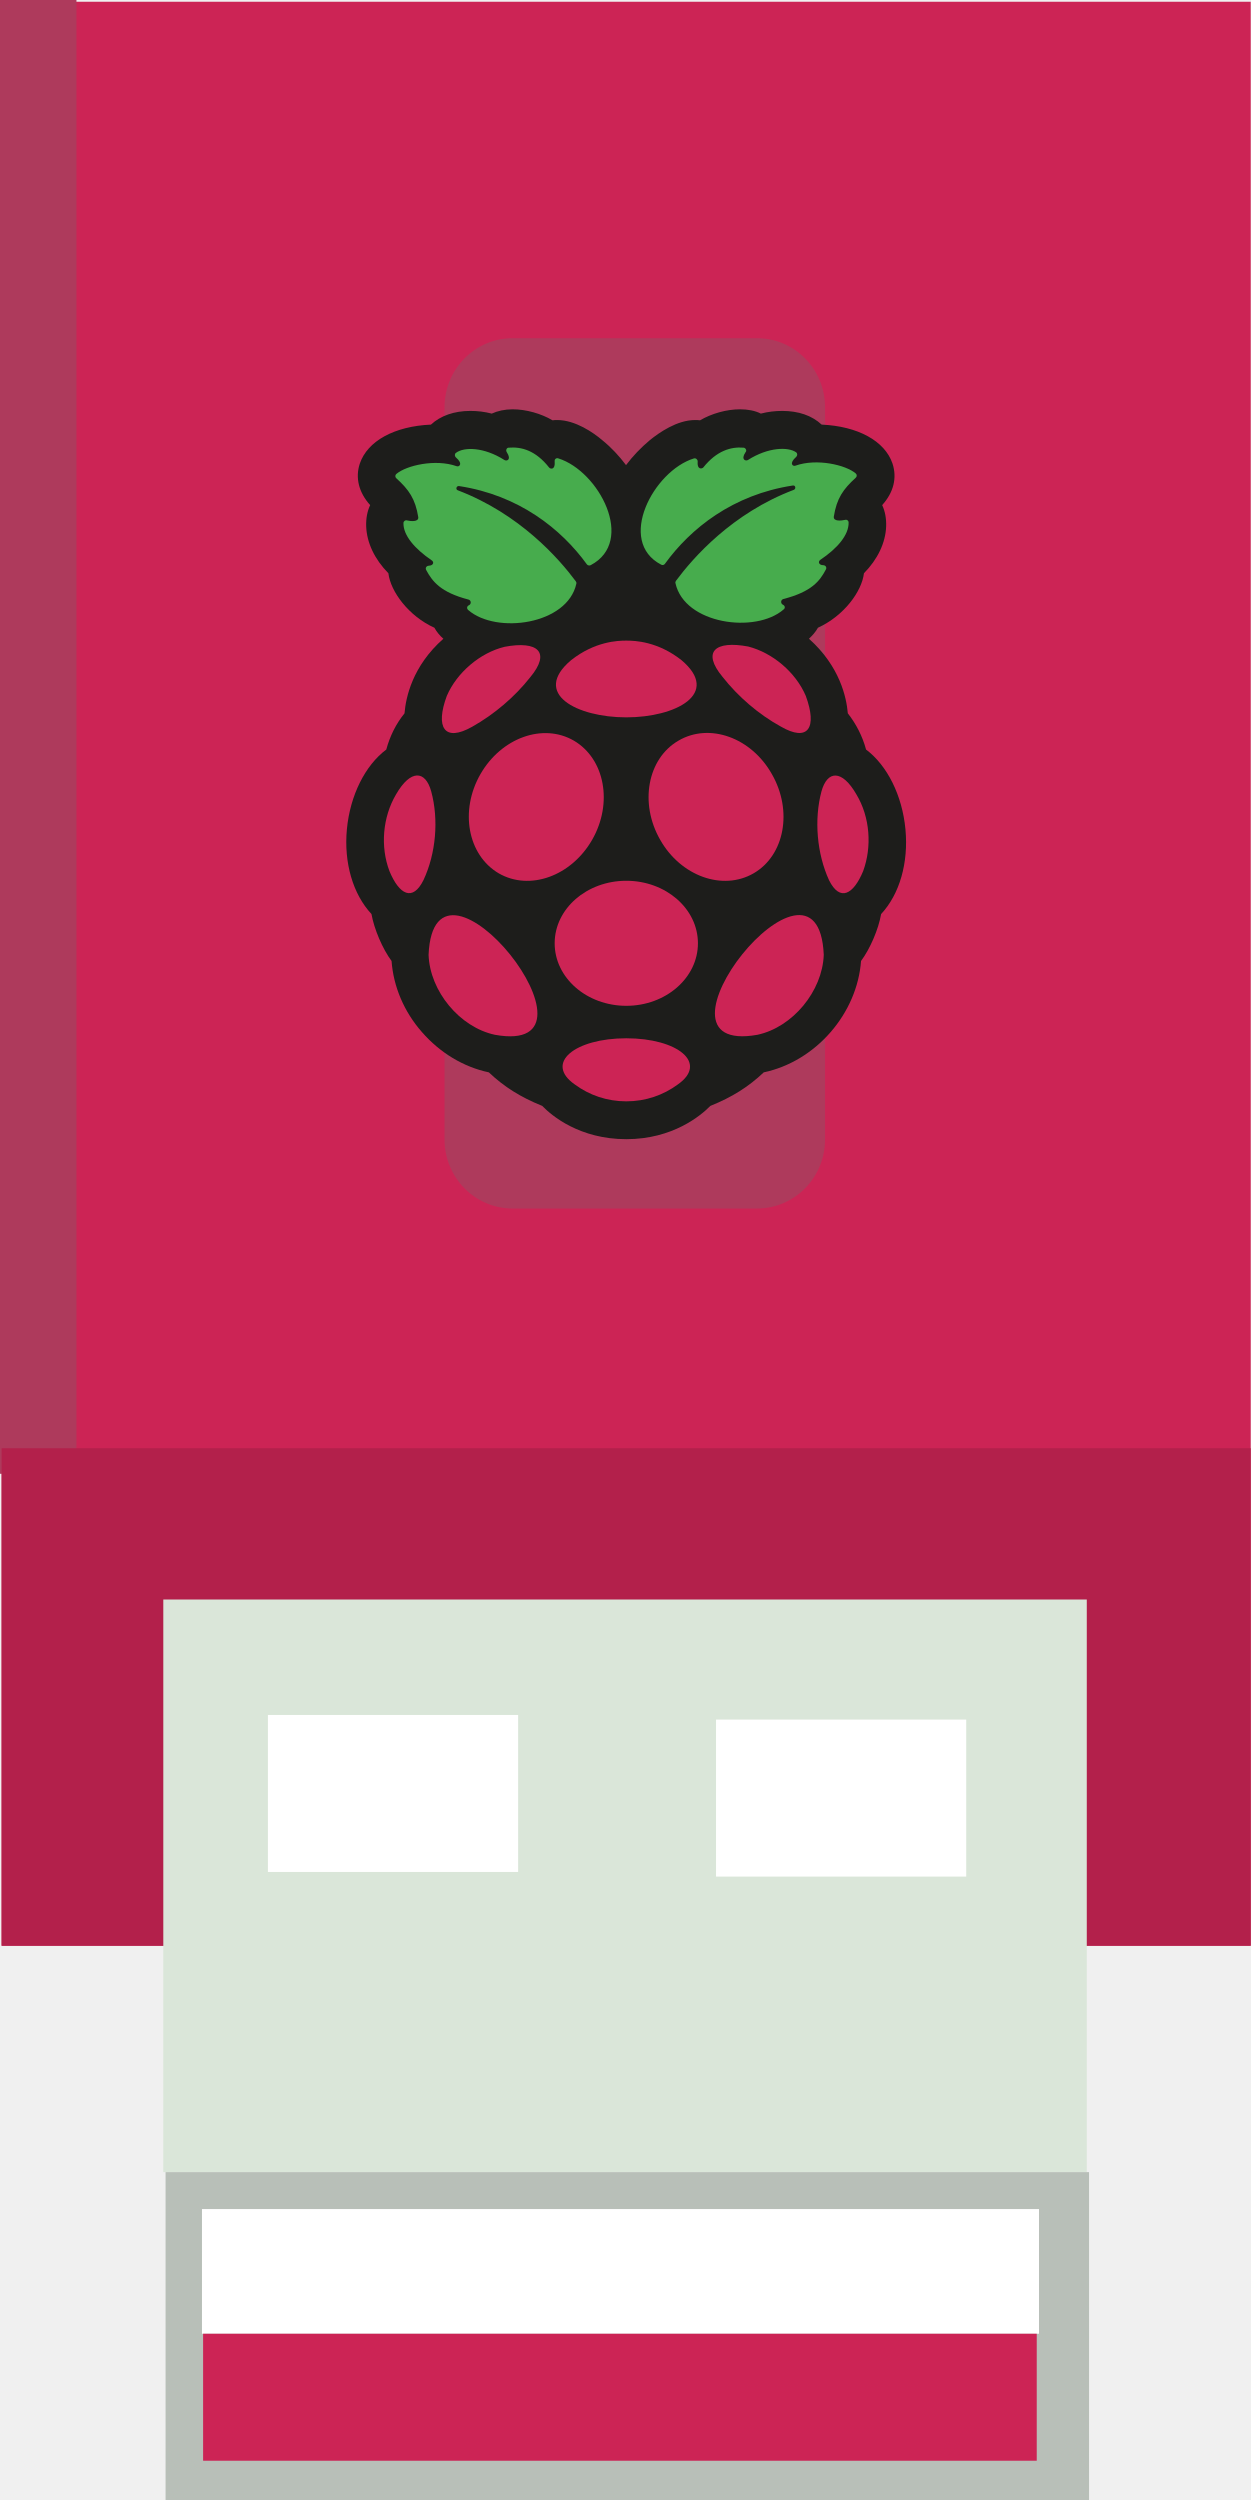
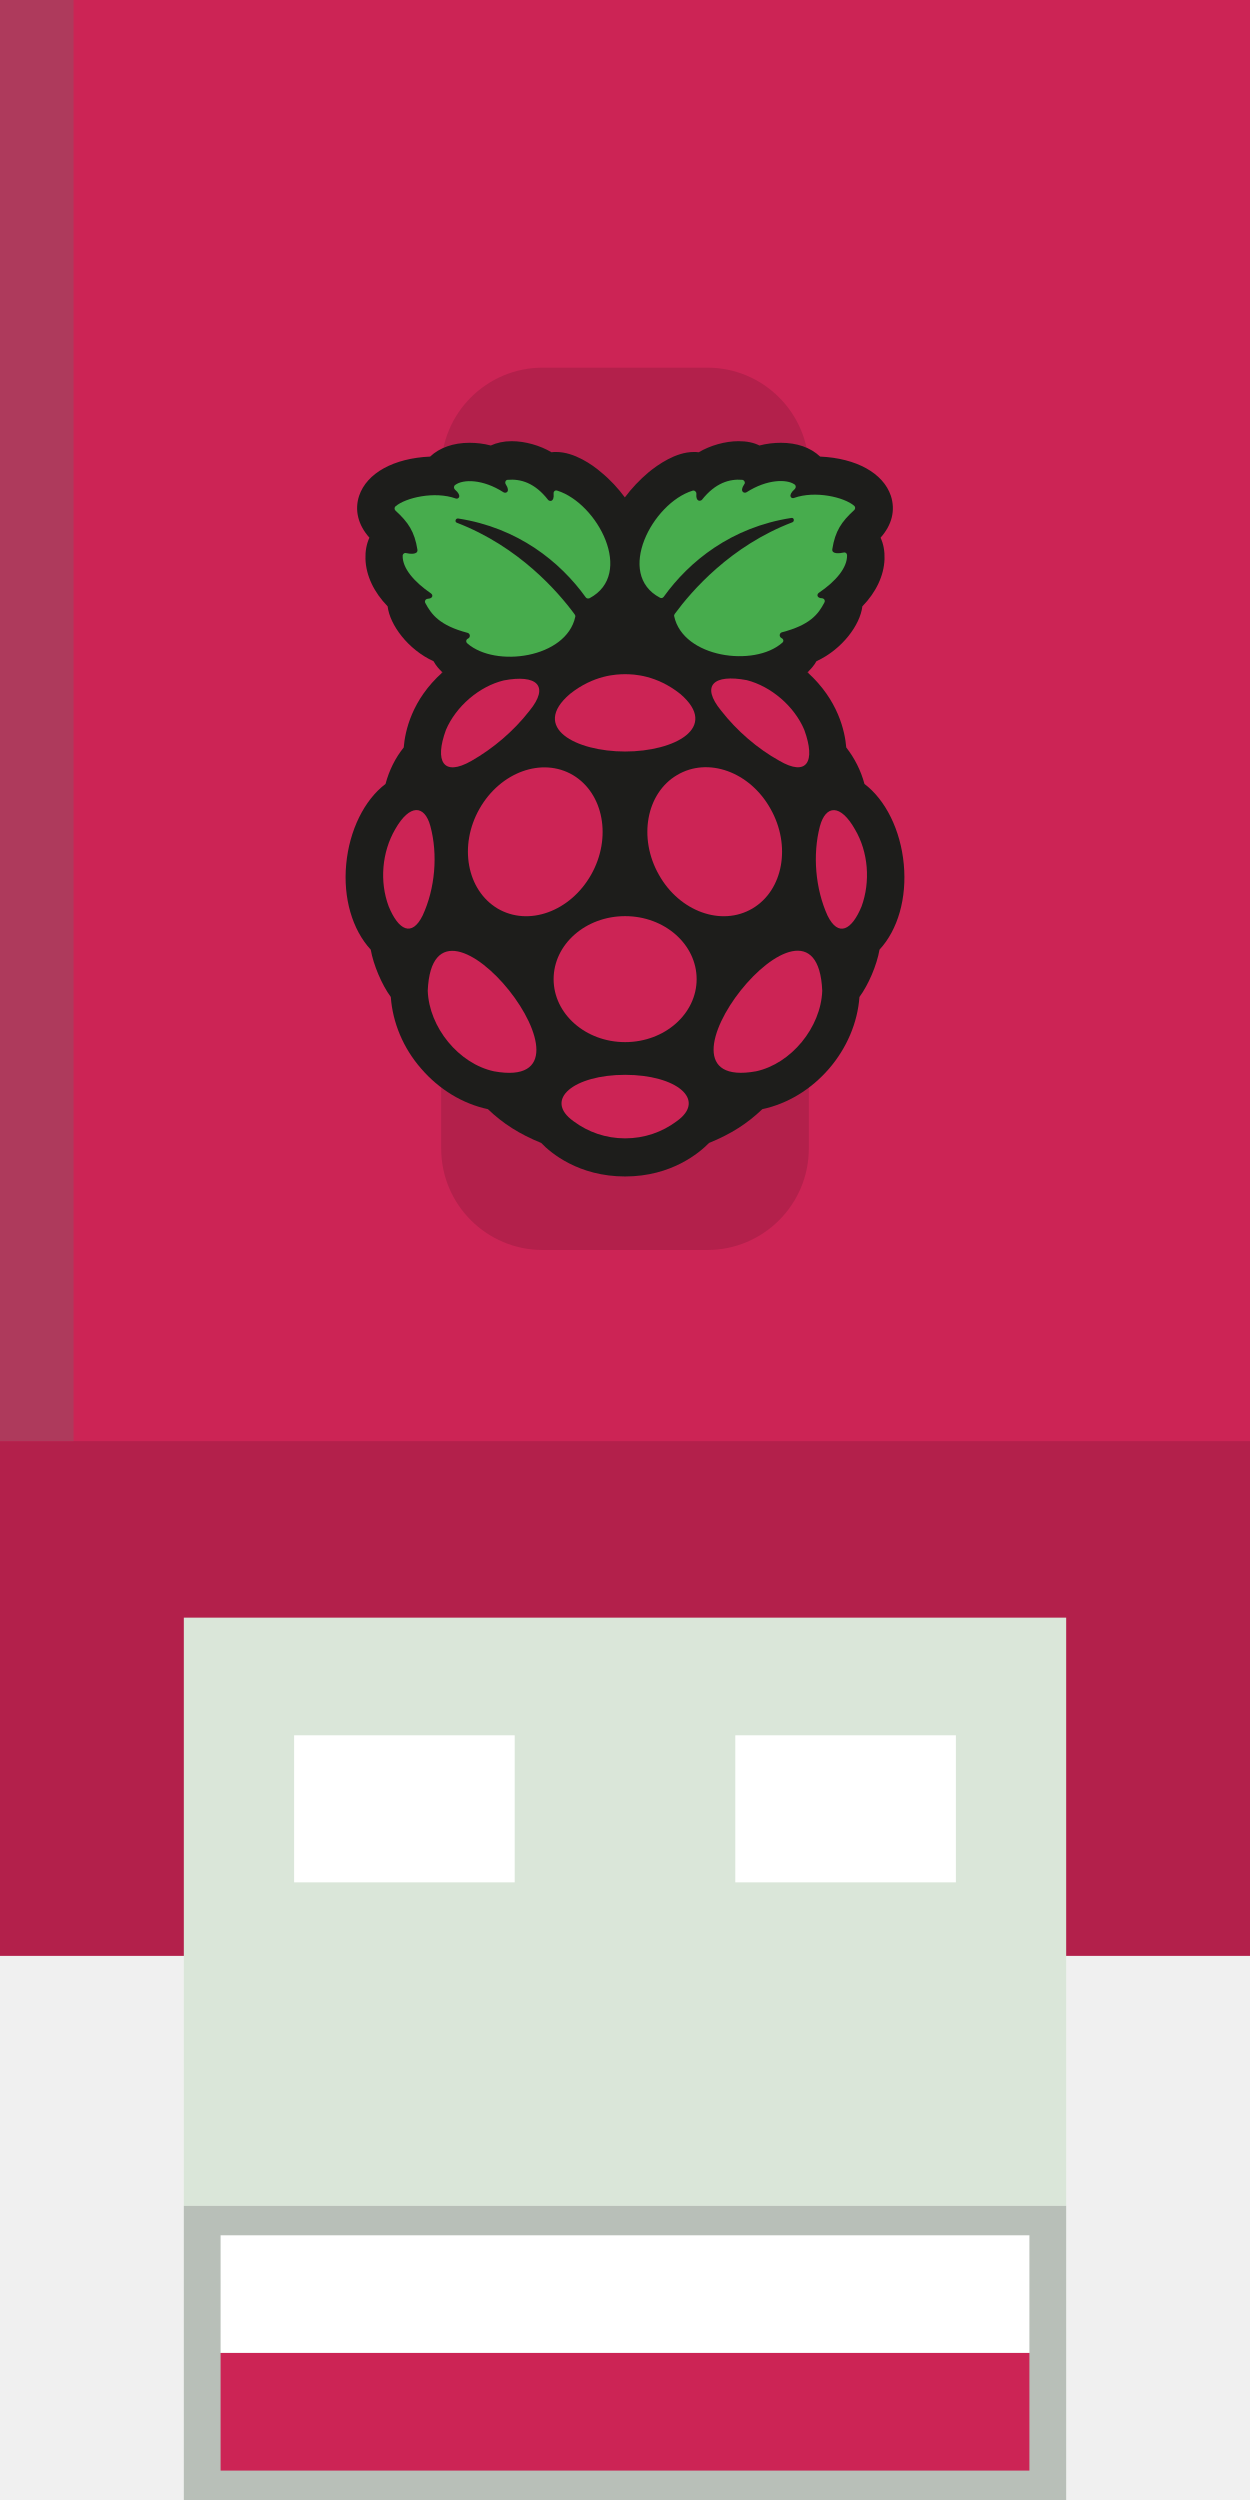
- <svg xmlns="http://www.w3.org/2000/svg" width="85.11" height="170.119" viewBox="0 0 85.11 170.119" version="1.1" id="svg5" xml:space="preserve">
+ <svg xmlns="http://www.w3.org/2000/svg" width="85" height="170" viewBox="0 0 85 170" version="1.1" id="svg5" xml:space="preserve">
  <defs id="defs2" />
-   <g id="layer3" transform="translate(-364.8904,-120.6244)">
-     <g id="g2553" clip-path="none" transform="matrix(1,0,0,1.015107,4.7209464e-6,-1.82402)">
-       <rect style="fill:#cc2455;fill-opacity:1;stroke-width:11.395;stroke-linejoin:bevel;paint-order:stroke markers fill" id="rect2459" width="242.911" height="372.414" x="753.213" y="-511.374" transform="matrix(0.3499221,0,0,0.3499221,101.4342,299.6842)" ry="0" />
-       <rect style="fill:#ae3a5c;fill-opacity:1;stroke-width:2.367;stroke-linejoin:bevel;paint-order:stroke markers fill" id="rect2462-0" width="5.203" height="98.796" x="364.89" y="120.626" ry="0" />
-       <rect style="fill:#ae3a5c;fill-opacity:1;stroke-width:4.057;stroke-linejoin:bevel;paint-order:stroke markers fill" id="rect2462-0-5" width="25.893" height="58.342" x="395.14" y="143.297" ry="4.632" />
-       <rect style="fill:#b3204b;fill-opacity:1;stroke-width:3.267;stroke-linejoin:bevel;paint-order:stroke markers fill" id="rect2462" width="85" height="33.351" x="365" y="217.708" ry="0" />
-     </g>
-     <g id="g4296" transform="matrix(1.002431,0,0,1.017574,-0.7276869,-2.121989)">
-       <rect style="fill:#dae6d9;fill-opacity:1;stroke-width:3.544;stroke-linejoin:bevel;paint-order:stroke markers fill" id="rect3049" width="62.688" height="38.292" x="375.817" y="227.59" ry="0" />
-       <rect style="fill:#b8bfb8;fill-opacity:1;stroke-width:2.681;stroke-linejoin:bevel;paint-order:stroke markers fill" id="rect3049-4" width="62.688" height="21.925" x="375.971" y="265.882" ry="0" />
-       <rect style="fill:#ffffff;fill-opacity:1;stroke-width:4;stroke-linejoin:bevel;paint-order:stroke markers fill" id="rect3335" width="16.984" height="10.499" x="382.919" y="235.31" />
-       <rect style="fill:#ffffff;fill-opacity:1;stroke-width:4;stroke-linejoin:bevel;paint-order:stroke markers fill" id="rect3335-5" width="16.984" height="10.499" x="413.337" y="235.619" />
-       <rect style="fill:#ffffff;fill-opacity:1;stroke-width:6.52;stroke-linejoin:bevel;paint-order:stroke markers fill" id="rect3335-5-8" width="56.82" height="8.338" x="378.442" y="268.352" />
-       <rect style="fill:#cc2455;fill-opacity:1;stroke-width:6.566;stroke-linejoin:bevel;paint-order:stroke markers fill" id="rect3335-5-8-5" width="56.589" height="8.492" x="378.519" y="276.69" />
-     </g>
-     <g id="g446-6-5" style="clip-rule:evenodd;fill-rule:evenodd;stroke-linejoin:round;stroke-miterlimit:2" transform="matrix(0.1798767,0,0,0.182594,388.4596,148.4769)">
+   <g id="layer2">
+     <rect style="fill:#cc2455;fill-opacity:1;stroke-width:4;stroke-linejoin:bevel;paint-order:stroke markers fill" id="rect6295" width="85" height="100" x="0" y="0" />
+     <rect style="fill:#b3204b;fill-opacity:1;stroke-width:4;stroke-linejoin:bevel;paint-order:stroke markers fill" id="rect6453" width="25" height="60" x="30" y="25" ry="6.904" />
+     <rect style="fill:#b3204b;fill-opacity:1;stroke-width:3.242;stroke-linejoin:bevel;paint-order:stroke markers fill" id="rect6445" width="85" height="35" x="0" y="98" />
+     <rect style="fill:#dae6d9;fill-opacity:1;stroke-width:4;stroke-linejoin:bevel;paint-order:stroke markers fill" id="rect6525" width="60" height="40" x="12.5" y="110" />
+     <g id="g446-6-5" style="clip-rule:evenodd;fill-rule:evenodd;stroke-linejoin:round;stroke-miterlimit:2" transform="matrix(0.1794405,0,0,0.1838235,23.5058,30.00001)">
      <path d="m 211.5,156.5 c -1.2,-12.6 -6.9,-23.8 -14.9,-29.7 -1.4,-5.1 -3.8,-9.6 -6.9,-13.5 -0.5,-5.9 -3,-17.5 -14.7,-27.8 1.3,-1.2 2.5,-2.5 3.4,-4.1 C 188.2,77 195,67.9 195.8,61.1 201,55.9 204,49.7 204.2,43.6 204.3,40.7 203.8,38 202.7,35.7 207,31 208.4,25.6 206.6,20.2 203.7,11.8 193.5,6.3 179.8,5.7 176.1,2.3 171,0.6 164.9,0.6 c -2.6,0 -5.4,0.3 -8.1,1 C 154.6,0.5 151.9,0 148.9,0 143.8,0 138.1,1.6 133.8,4.1 133.1,4 132.5,4 131.9,4 c -6.8,0 -13.6,4.7 -17.1,7.5 -3.4,2.8 -6.5,6 -9,9.3 -2.5,-3.3 -5.6,-6.6 -9,-9.3 C 93.5,8.7 86.6,4 79.8,4 79.2,4 78.6,4 78,4.1 73.7,1.6 68,0 62.9,0 59.9,0 57.2,0.6 55,1.6 52.3,0.9 49.6,0.6 46.9,0.6 40.8,0.6 35.6,2.4 32,5.7 18.2,6.3 8,11.8 5.1,20.2 3.3,25.5 4.7,31 9,35.7 c -1.1,2.3 -1.6,5 -1.5,7.9 0.2,6.1 3.2,12.3 8.4,17.5 0.8,6.8 7.7,16 17.4,20.3 0.9,1.6 2.1,3 3.4,4.1 C 25,95.7 22.5,107.3 22,113.3 c -3.2,3.9 -5.5,8.4 -6.9,13.5 -8,5.9 -13.7,17.1 -14.9,29.7 -1.2,12.5 2.3,24.2 9.3,31.6 1,5.6 4.2,13 7.6,17.5 0.7,9.5 4.7,18.9 11.5,26.5 6.8,7.7 15.7,13 25.3,15 5.8,5.4 11.9,9.2 20.2,12.5 3.6,3.7 14.2,12.4 31.8,12.4 17.6,0 28.2,-8.8 31.8,-12.4 8.3,-3.3 14.4,-7.1 20.2,-12.5 9.6,-2 18.5,-7.3 25.3,-15 6.7,-7.6 10.8,-17 11.5,-26.5 3.4,-4.5 6.6,-11.8 7.6,-17.5 7,-7.4 10.4,-19.1 9.2,-31.6 z" style="fill:#1d1d1b;fill-rule:nonzero" id="path418-7-7" />
      <path d="m 131.5,18.3 c 0.7,-0.2 1.4,0.4 1.4,1.1 -0.3,3.2 1.6,2.8 2.1,2.3 5.1,-6.3 10.5,-7.8 15.3,-7.4 0.8,0.1 1.3,1.1 0.7,1.7 -1.9,2.8 0.1,3.4 0.9,2.9 7.8,-4.9 15.3,-4.9 18.2,-2.9 0.6,0.4 0.6,1.2 0.1,1.7 -2.9,2.5 -1.3,3.7 -0.3,3.3 8,-2.8 19,-0.3 22.8,2.9 0.5,0.4 0.5,1.2 0,1.6 -4.8,4.3 -7.2,7.7 -8.3,14.5 -0.2,1.9 2.9,1.5 4.3,1.2 0.7,-0.2 1.3,0.3 1.3,1 0.1,4.6 -4.2,9.6 -10.7,13.9 -0.9,0.6 -0.7,2 1.2,2 0.9,0.1 1.3,0.9 0.9,1.6 -2.3,4.3 -5.4,8.3 -16.1,11 -1,0.3 -1.1,1.6 -0.2,2.1 0.9,0.4 1,1.3 0.3,1.8 -10.6,9.1 -37.5,5.5 -40.9,-9.8 -0.1,-0.3 0,-0.6 0.2,-0.9 6.4,-8.5 21.2,-25.2 44.6,-33.9 0.9,-0.4 0.6,-1.8 -0.4,-1.6 -22.7,3.4 -38.7,16 -48.4,29.2 -0.3,0.4 -0.9,0.6 -1.4,0.3 -17,-8.7 -2.9,-35 12.4,-39.6 z" style="fill:#47ac4d;fill-rule:nonzero" id="path420-3-8" />
      <path d="m 30.2,59.9 c -0.4,-0.7 0,-1.5 0.9,-1.6 2,-0.1 2.1,-1.4 1.2,-2 C 25.9,52 21.5,47 21.6,42.4 c 0,-0.7 0.7,-1.2 1.3,-1 1.3,0.3 4.5,0.7 4.3,-1.2 -1.1,-6.8 -3.5,-10.2 -8.3,-14.5 -0.5,-0.4 -0.5,-1.2 0,-1.6 3.8,-3.2 14.8,-5.7 22.8,-2.9 1,0.4 2.6,-0.9 -0.3,-3.3 -0.5,-0.5 -0.5,-1.3 0.1,-1.7 3,-2.2 10.5,-2.2 18.3,2.7 0.8,0.5 2.8,0 0.9,-2.9 -0.5,-0.7 -0.1,-1.7 0.7,-1.7 4.8,-0.4 10.2,1 15.3,7.4 0.5,0.6 2.4,1 2.1,-2.3 C 78.7,18.6 79.4,18 80.2,18.3 95.5,23 109.6,49.2 92.4,58.1 91.9,58.3 91.3,58.2 91,57.8 81.3,44.6 65.3,32 42.6,28.6 c -1,-0.1 -1.4,1.3 -0.4,1.6 23.4,8.8 38.2,25.4 44.6,33.9 0.2,0.3 0.3,0.6 0.2,0.9 -3.4,15.3 -30.3,18.9 -40.9,9.8 -0.6,-0.5 -0.6,-1.4 0.3,-1.8 0.9,-0.4 0.9,-1.8 -0.2,-2.1 -10.6,-2.7 -13.7,-6.8 -16,-11 z" style="fill:#47ac4d;fill-rule:nonzero" id="path422-5-6" />
      <path d="m 173.8,106.8 c 4.4,11.8 1,17.4 -9.5,11.4 -8.3,-4.5 -16.1,-11.1 -22,-18.5 -7.9,-9.4 -2.8,-13.6 9.7,-11.3 9.2,2.3 18,9.6 21.8,18.4 z" style="fill:#cc2455;fill-rule:nonzero" id="path424-7-4" />
      <path d="m 126.8,93.5 c 15,12.5 -2.2,21.3 -20.9,21.3 C 87.2,114.8 70,106 85,93.5 c 9,-7 17.6,-7.3 20.9,-7.3 3.3,0 11.9,0.3 20.9,7.3 z" style="fill:#cc2455;fill-rule:nonzero" id="path426-3-0" />
      <path d="m 38,106.8 c 3.8,-8.7 12.6,-16.1 21.9,-18.3 12.4,-2.3 17.6,1.9 9.7,11.3 -5.9,7.4 -13.7,13.9 -22,18.5 -10.6,5.9 -14,0.2 -9.6,-11.5 z" style="fill:#cc2455;fill-rule:nonzero" id="path428-3-6" />
      <path d="m 16.3,172.1 c -3.5,-9.1 -2.6,-20.1 2.5,-28.6 5.5,-9.4 11.1,-9 13.3,-1.1 2.9,10.5 1.8,23.1 -2.9,33 -4.1,8.2 -9.2,5.5 -12.9,-3.3 z" style="fill:#cc2455;fill-rule:nonzero" id="path430-7-4" />
      <path d="M 56.2,233.1 C 42.9,230.3 31.6,216.9 31.1,203.3 33.2,155 102.9,241.4 56.2,233.1 Z" style="fill:#cc2455;fill-rule:nonzero" id="path432-3-1" />
      <path d="M 57.6,172.9 C 45.9,166.1 42.8,149.6 50.7,136 c 7.9,-13.6 23.7,-19.2 35.4,-12.5 11.7,6.8 14.8,23.3 6.9,36.9 -7.9,13.6 -23.7,19.2 -35.4,12.5 z" style="fill:#cc2455;fill-rule:nonzero" id="path434-2-2" />
      <path d="m 125.4,251.6 c -5.5,4 -12.2,6.3 -19.5,6.3 -7.3,0 -14,-2.3 -19.5,-6.3 -11.6,-8 0.1,-17.2 19.5,-17.2 19.4,0 31.1,9.2 19.5,17.2 z" style="fill:#cc2455;fill-rule:nonzero" id="path436-1-1" />
      <ellipse cx="105.9" cy="199" rx="27.1" ry="23.3" style="fill:#cc2455" id="ellipse438-0-9" />
      <path d="m 118.7,160.4 c -7.9,-13.6 -4.8,-30.2 6.9,-36.9 11.7,-6.8 27.6,-1.2 35.4,12.5 7.9,13.6 4.8,30.2 -6.9,36.9 -11.7,6.7 -27.6,1.1 -35.4,-12.5 z" style="fill:#cc2455;fill-rule:nonzero" id="path440-5-7" />
      <path d="m 155.5,233.1 c -46.7,8.2 23,-78.2 25.1,-29.8 -0.5,13.6 -11.8,27 -25.1,29.8 z" style="fill:#cc2455;fill-rule:nonzero" id="path442-7-2" />
      <path d="m 195.5,172.1 c -3.7,8.8 -8.8,11.5 -12.9,3.4 -4.6,-9.9 -5.7,-22.5 -2.9,-33 2.2,-8 7.8,-8.4 13.3,1.1 5.1,8.4 5.9,19.4 2.5,28.5 z" style="fill:#cc2455;fill-rule:nonzero" id="path444-1-3" />
    </g>
+     <rect style="fill:#b8bfb8;fill-opacity:1;stroke-width:4;stroke-linejoin:bevel;paint-order:stroke markers fill" id="rect6872" width="60" height="20" x="12.5" y="150" />
+     <rect style="fill:#ae3a5c;fill-opacity:1;stroke-width:4;stroke-linejoin:bevel;paint-order:stroke markers fill" id="rect6451" width="5" height="98" x="0" y="0" />
+     <rect style="fill:#ffffff;fill-opacity:1;stroke-width:4;stroke-linejoin:bevel;paint-order:stroke markers fill" id="rect6995" width="55" height="8" x="15" y="152" />
+     <rect style="fill:#cc2455;fill-opacity:1;stroke-width:4;stroke-linejoin:bevel;paint-order:stroke markers fill" id="rect6995-9" width="55" height="8" x="15" y="160" />
+     <rect style="fill:#ffffff;fill-opacity:1;stroke-width:4;stroke-linejoin:bevel;paint-order:stroke markers fill" id="rect7093" width="15" height="10" x="20" y="118" />
+     <rect style="fill:#ffffff;fill-opacity:1;stroke-width:4;stroke-linejoin:bevel;paint-order:stroke markers fill" id="rect7093-8" width="15" height="10" x="50" y="118" />
  </g>
</svg>
